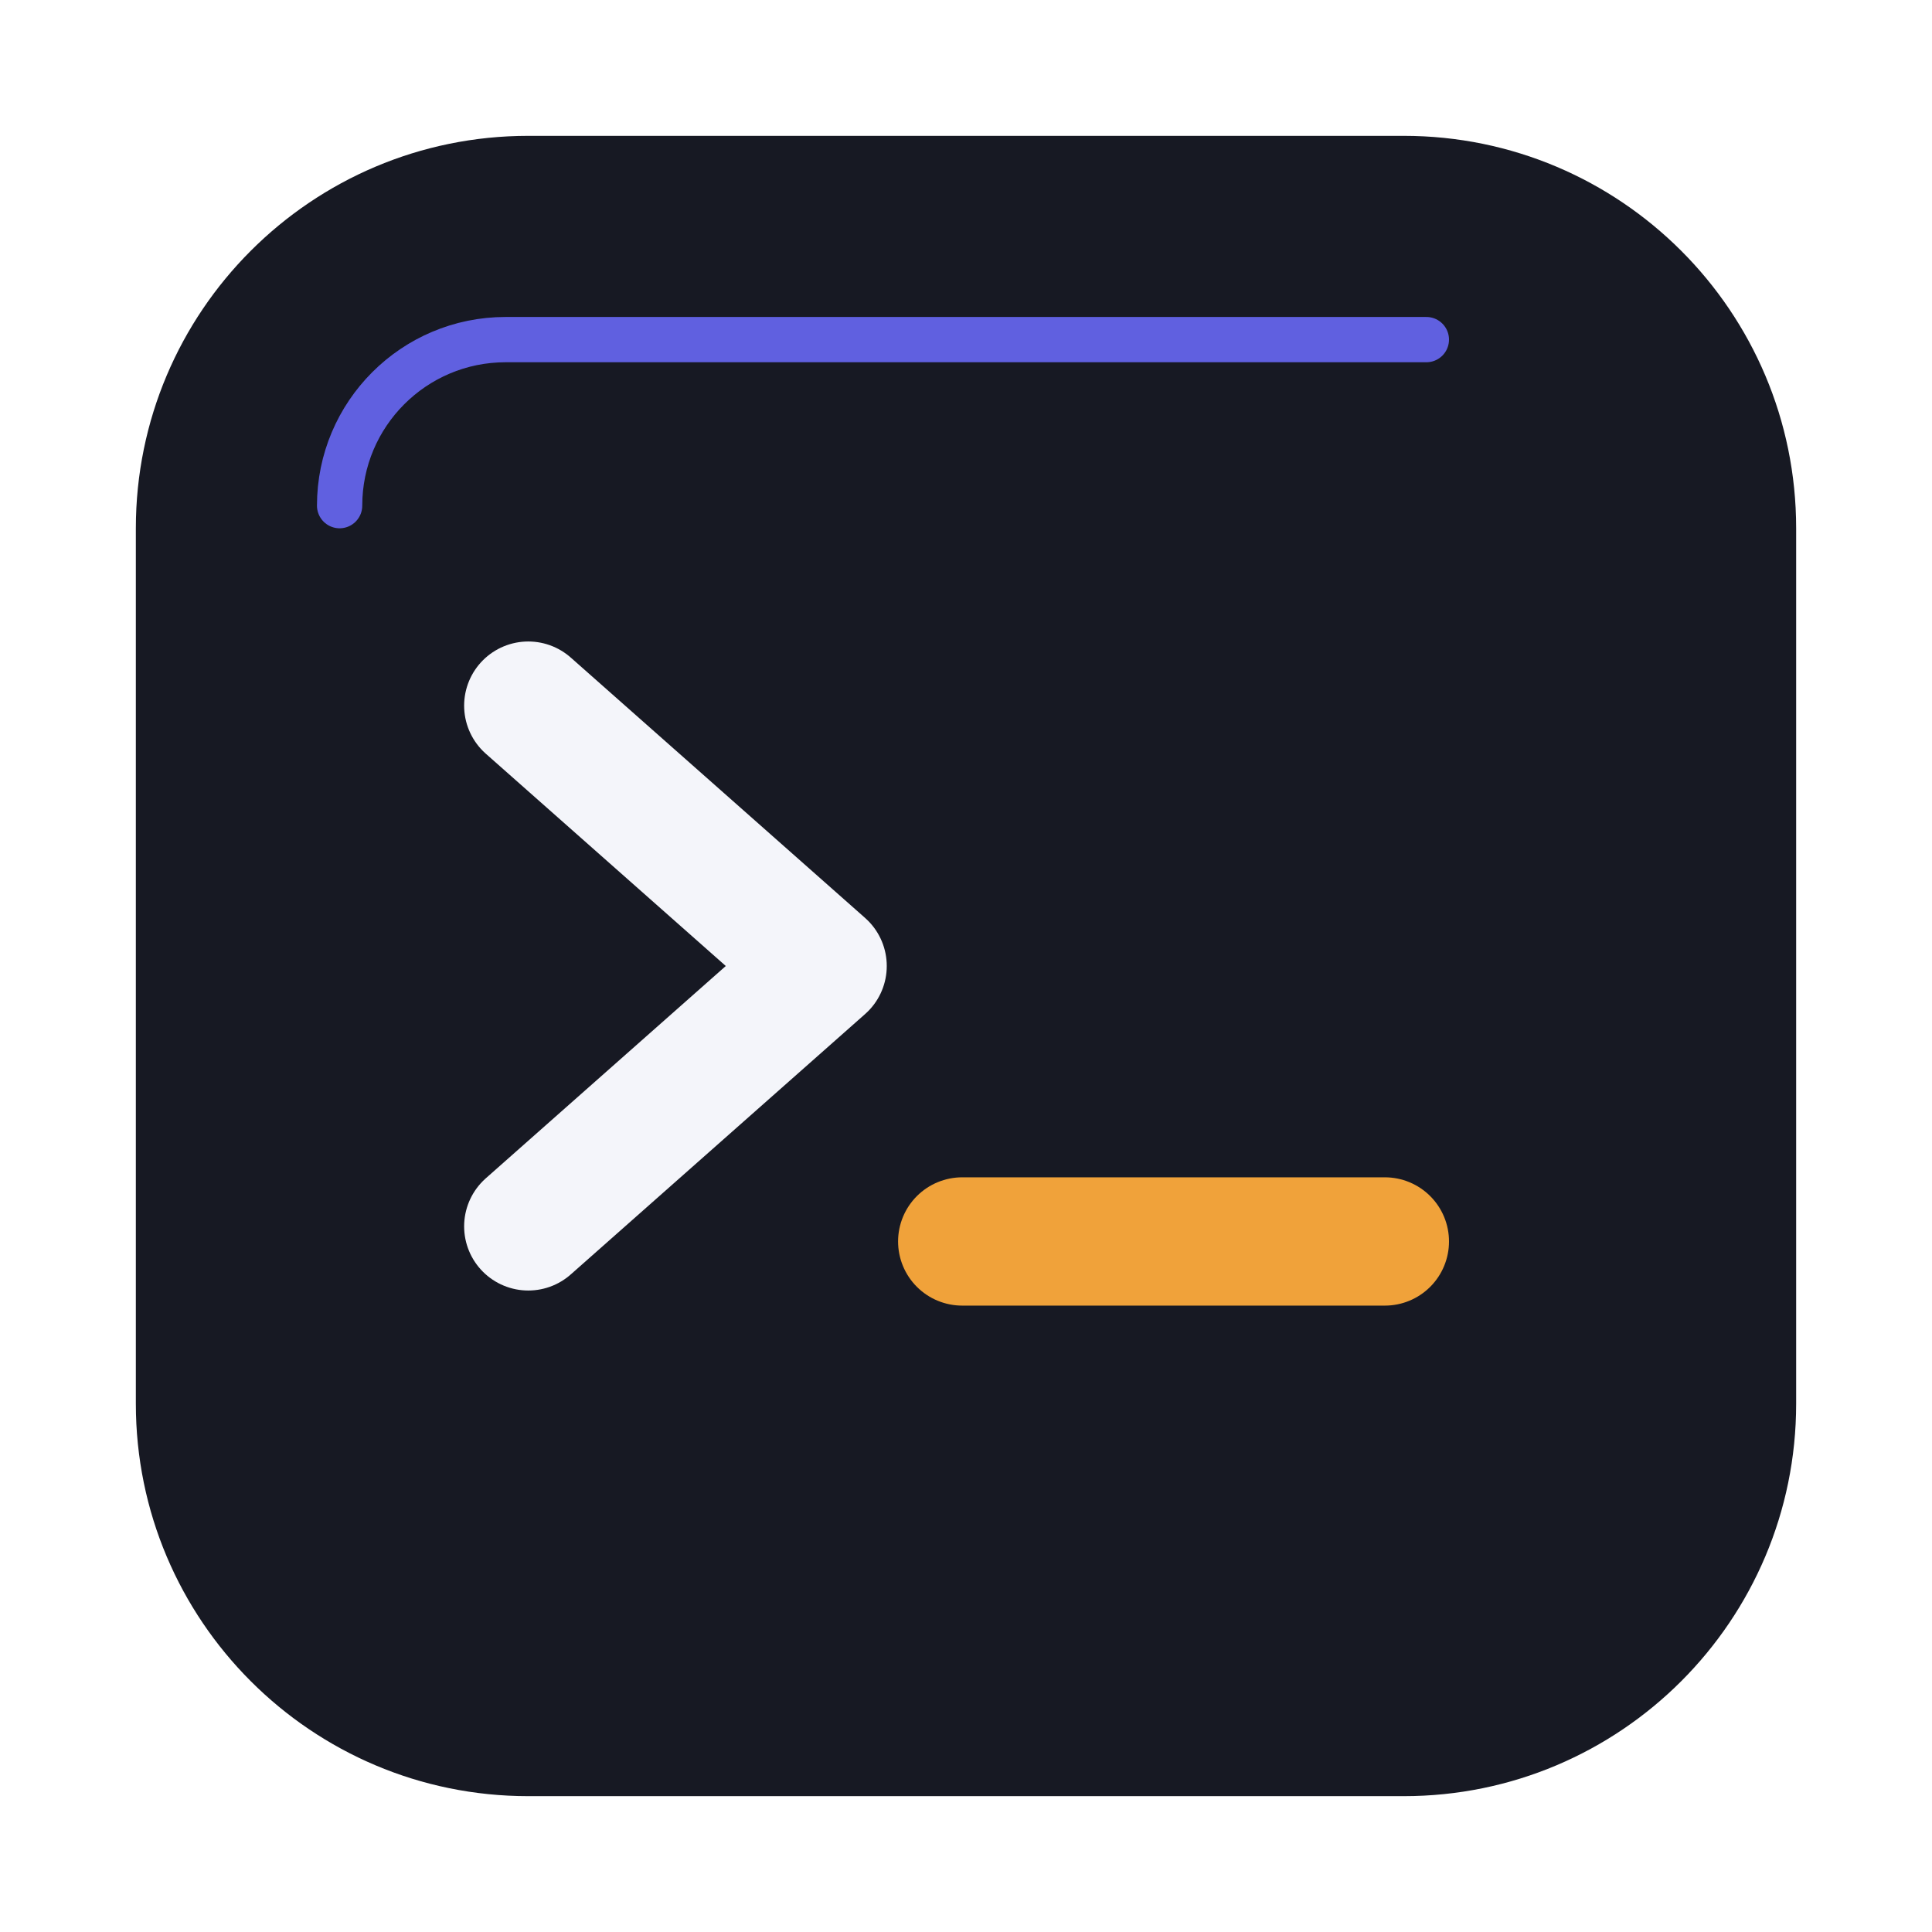
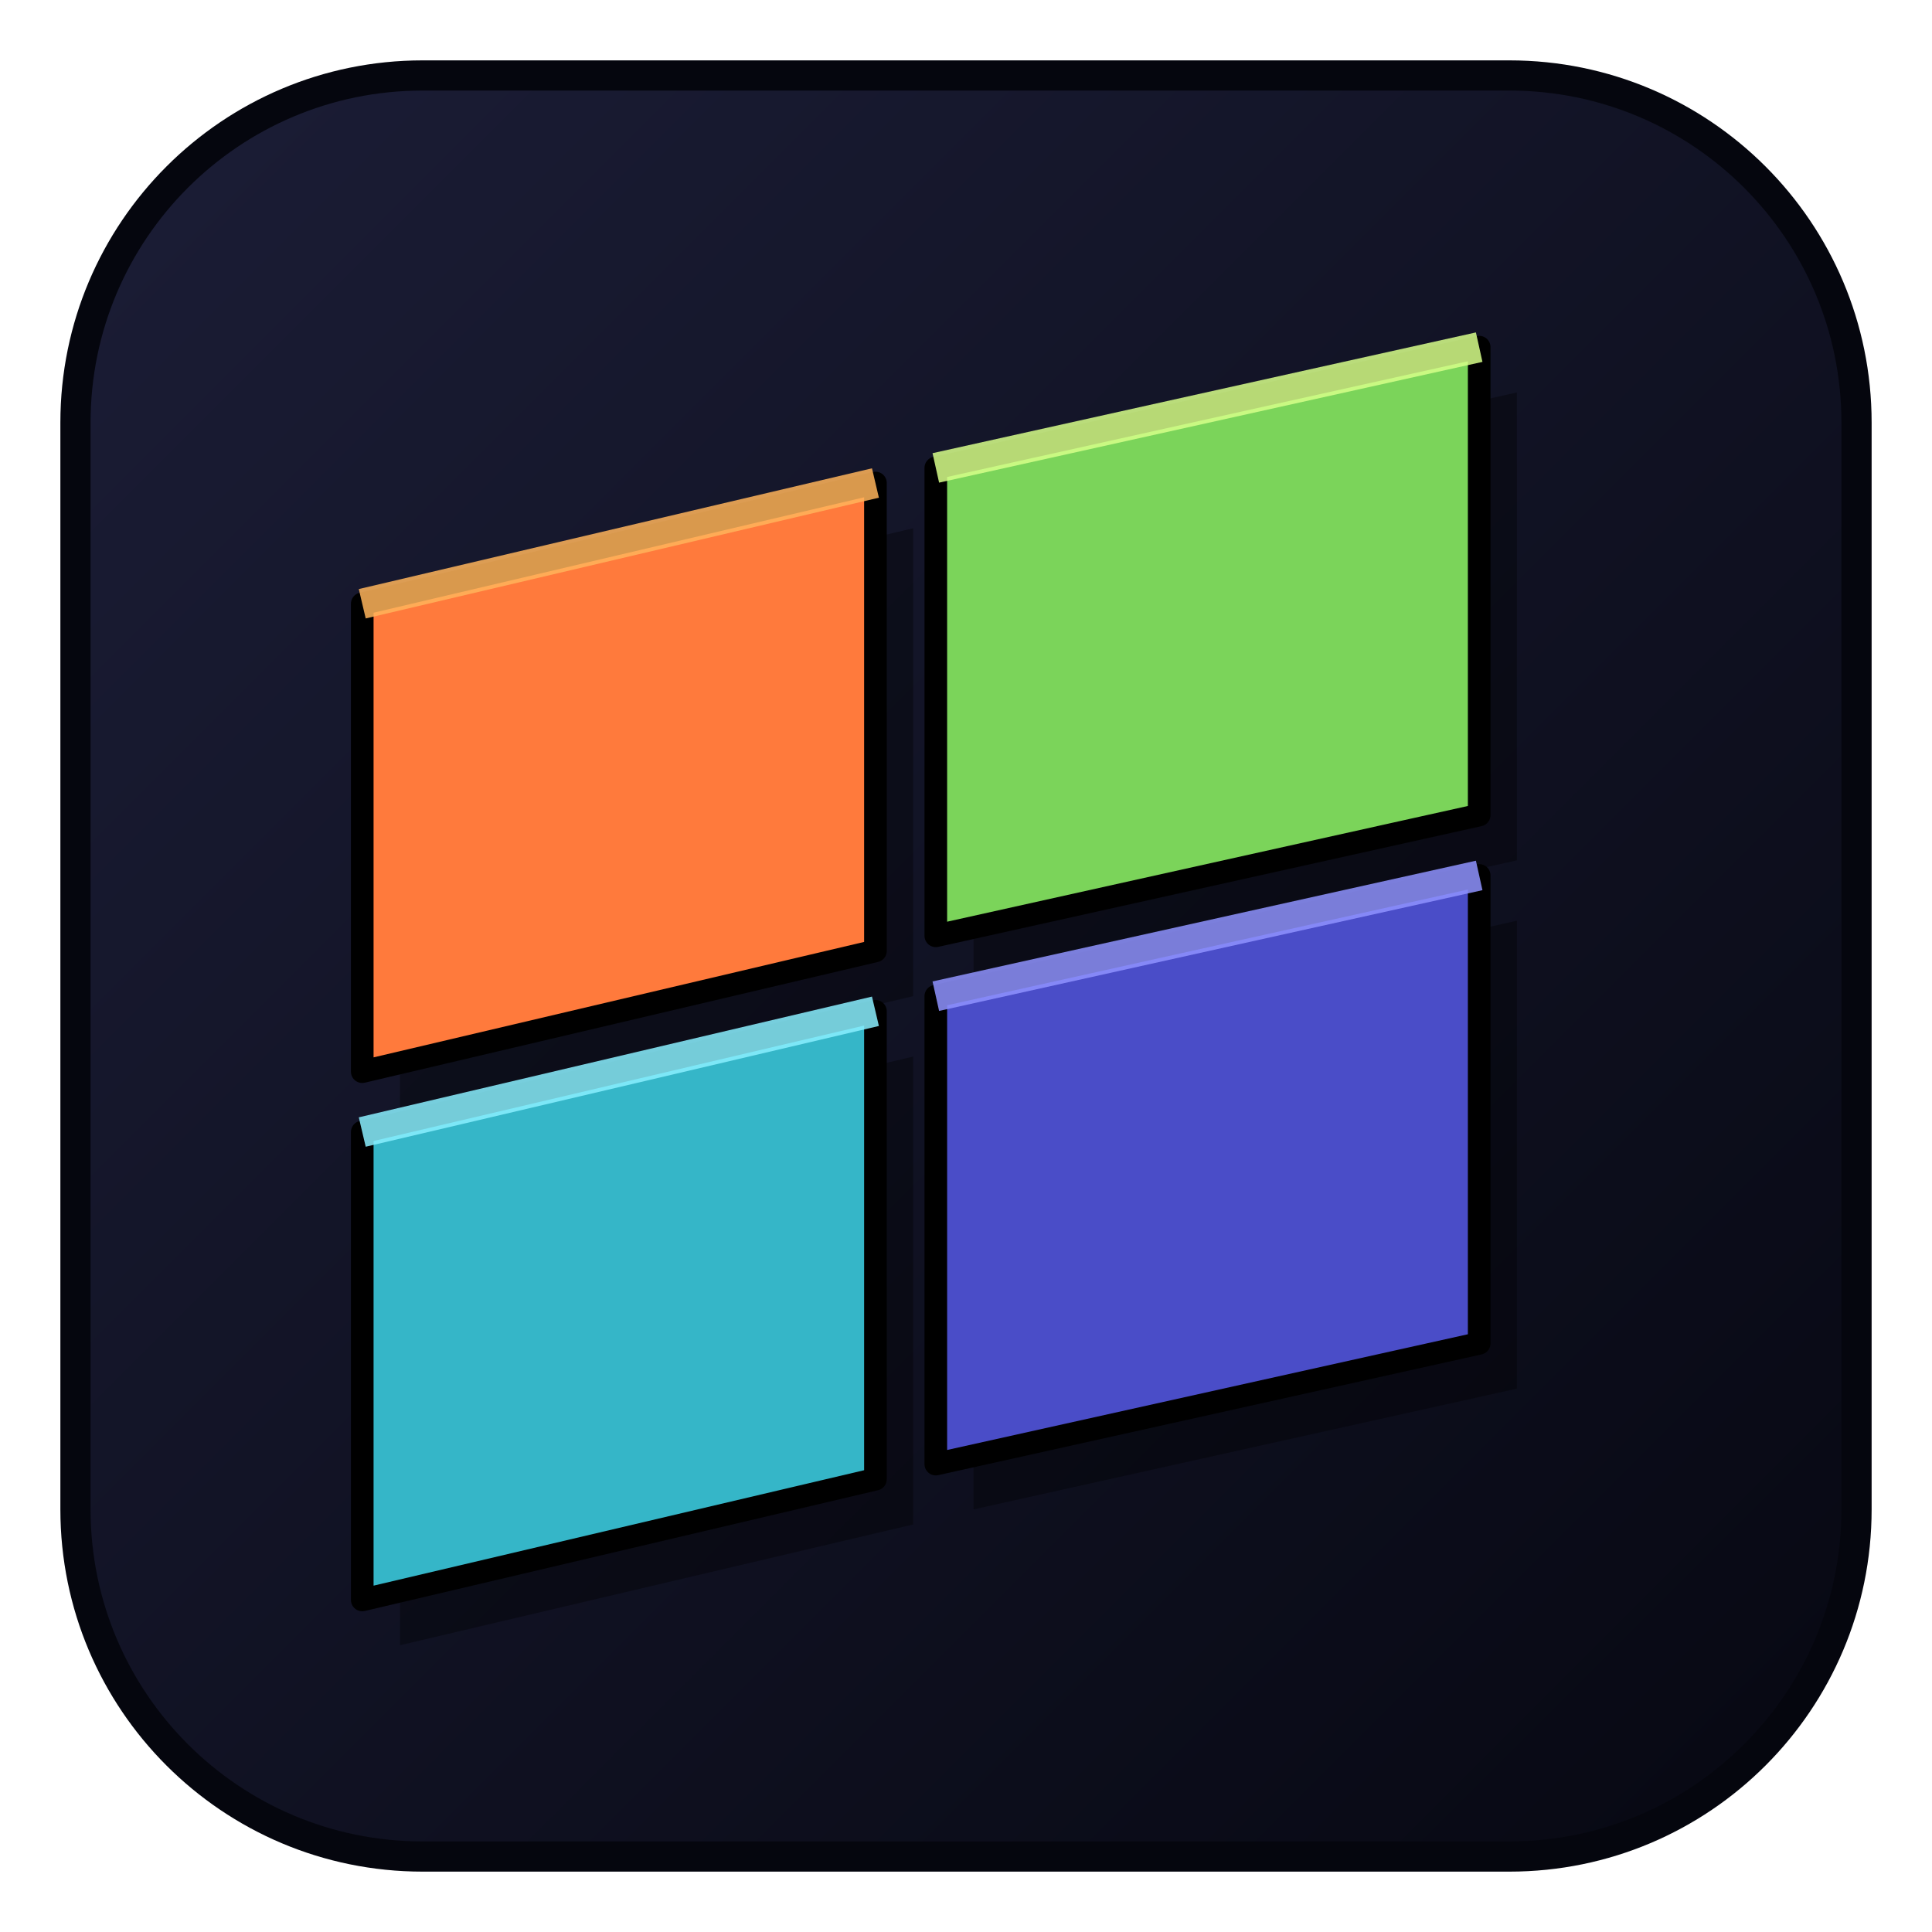
- <svg xmlns="http://www.w3.org/2000/svg" viewBox="0 0 512 512" role="img" aria-labelledby="title desc">
-   <rect x="36" y="36" width="440" height="440" rx="104" fill="#171923" />
-   <path d="M140 187 218 256l-78 69" fill="none" stroke="#F4F5FA" stroke-width="34" stroke-linecap="round" stroke-linejoin="round" />
-   <path d="M255 329h112" fill="none" stroke="#F0A23A" stroke-width="34" stroke-linecap="round" />
-   <path d="M90 134a44 44 0 0 1 44-44h244" fill="none" stroke="#6868F5" stroke-width="12" stroke-linecap="round" opacity=".9" />
+ <svg xmlns="http://www.w3.org/2000/svg" viewBox="0 0 512 512" width="512" height="512" role="img" aria-label="NEWOS boot mark">
+   <defs>
+     <linearGradient id="b" x1="0" y1="0" x2="1" y2="1">
+       <stop stop-color="#1B1D36" />
+       <stop offset="1" stop-color="#070812" />
+     </linearGradient>
+   </defs>
+   <rect x="16" y="16" width="480" height="480" rx="96" fill="#05060E" />
+   <rect x="24" y="24" width="464" height="464" rx="88" fill="url(#b)" />
+   <g fill="#000" opacity=".35" transform="translate(10,12)">
+     <polygon points="96,160 232,128 232,252 96,284" />
+     <polygon points="248,124 392,92 392,216 248,248" />
+     <polygon points="96,300 232,268 232,392 96,424" />
+     <polygon points="248,264 392,232 392,356 248,388" />
+   </g>
+   <g>
+     <polygon points="96,160 232,128 232,252 96,284" fill="#FF7A3C" opacity="1.0" stroke="#000000" stroke-width="6" stroke-linejoin="round" />
+     <polyline points="96,160 232,128" fill="none" stroke="#FFB45A" stroke-width="8" opacity=".85" />
+     <polygon points="248,124 392,92 392,216 248,248" fill="#7BD45A" opacity="1.0" stroke="#000000" stroke-width="6" stroke-linejoin="round" />
+     <polyline points="248,124 392,92" fill="none" stroke="#D7FF8A" stroke-width="8" opacity=".85" />
+     <polygon points="96,300 232,268 232,392 96,424" fill="#35B6C8" opacity="1.0" stroke="#000000" stroke-width="6" stroke-linejoin="round" />
+     <polyline points="96,300 232,268" fill="none" stroke="#8AF0FF" stroke-width="8" opacity=".85" />
+     <polygon points="248,264 392,232 392,356 248,388" fill="#4A4DC8" opacity="1.0" stroke="#000000" stroke-width="6" stroke-linejoin="round" />
+     <polyline points="248,264 392,232" fill="none" stroke="#8F93FF" stroke-width="8" opacity=".85" />
+   </g>
</svg>
